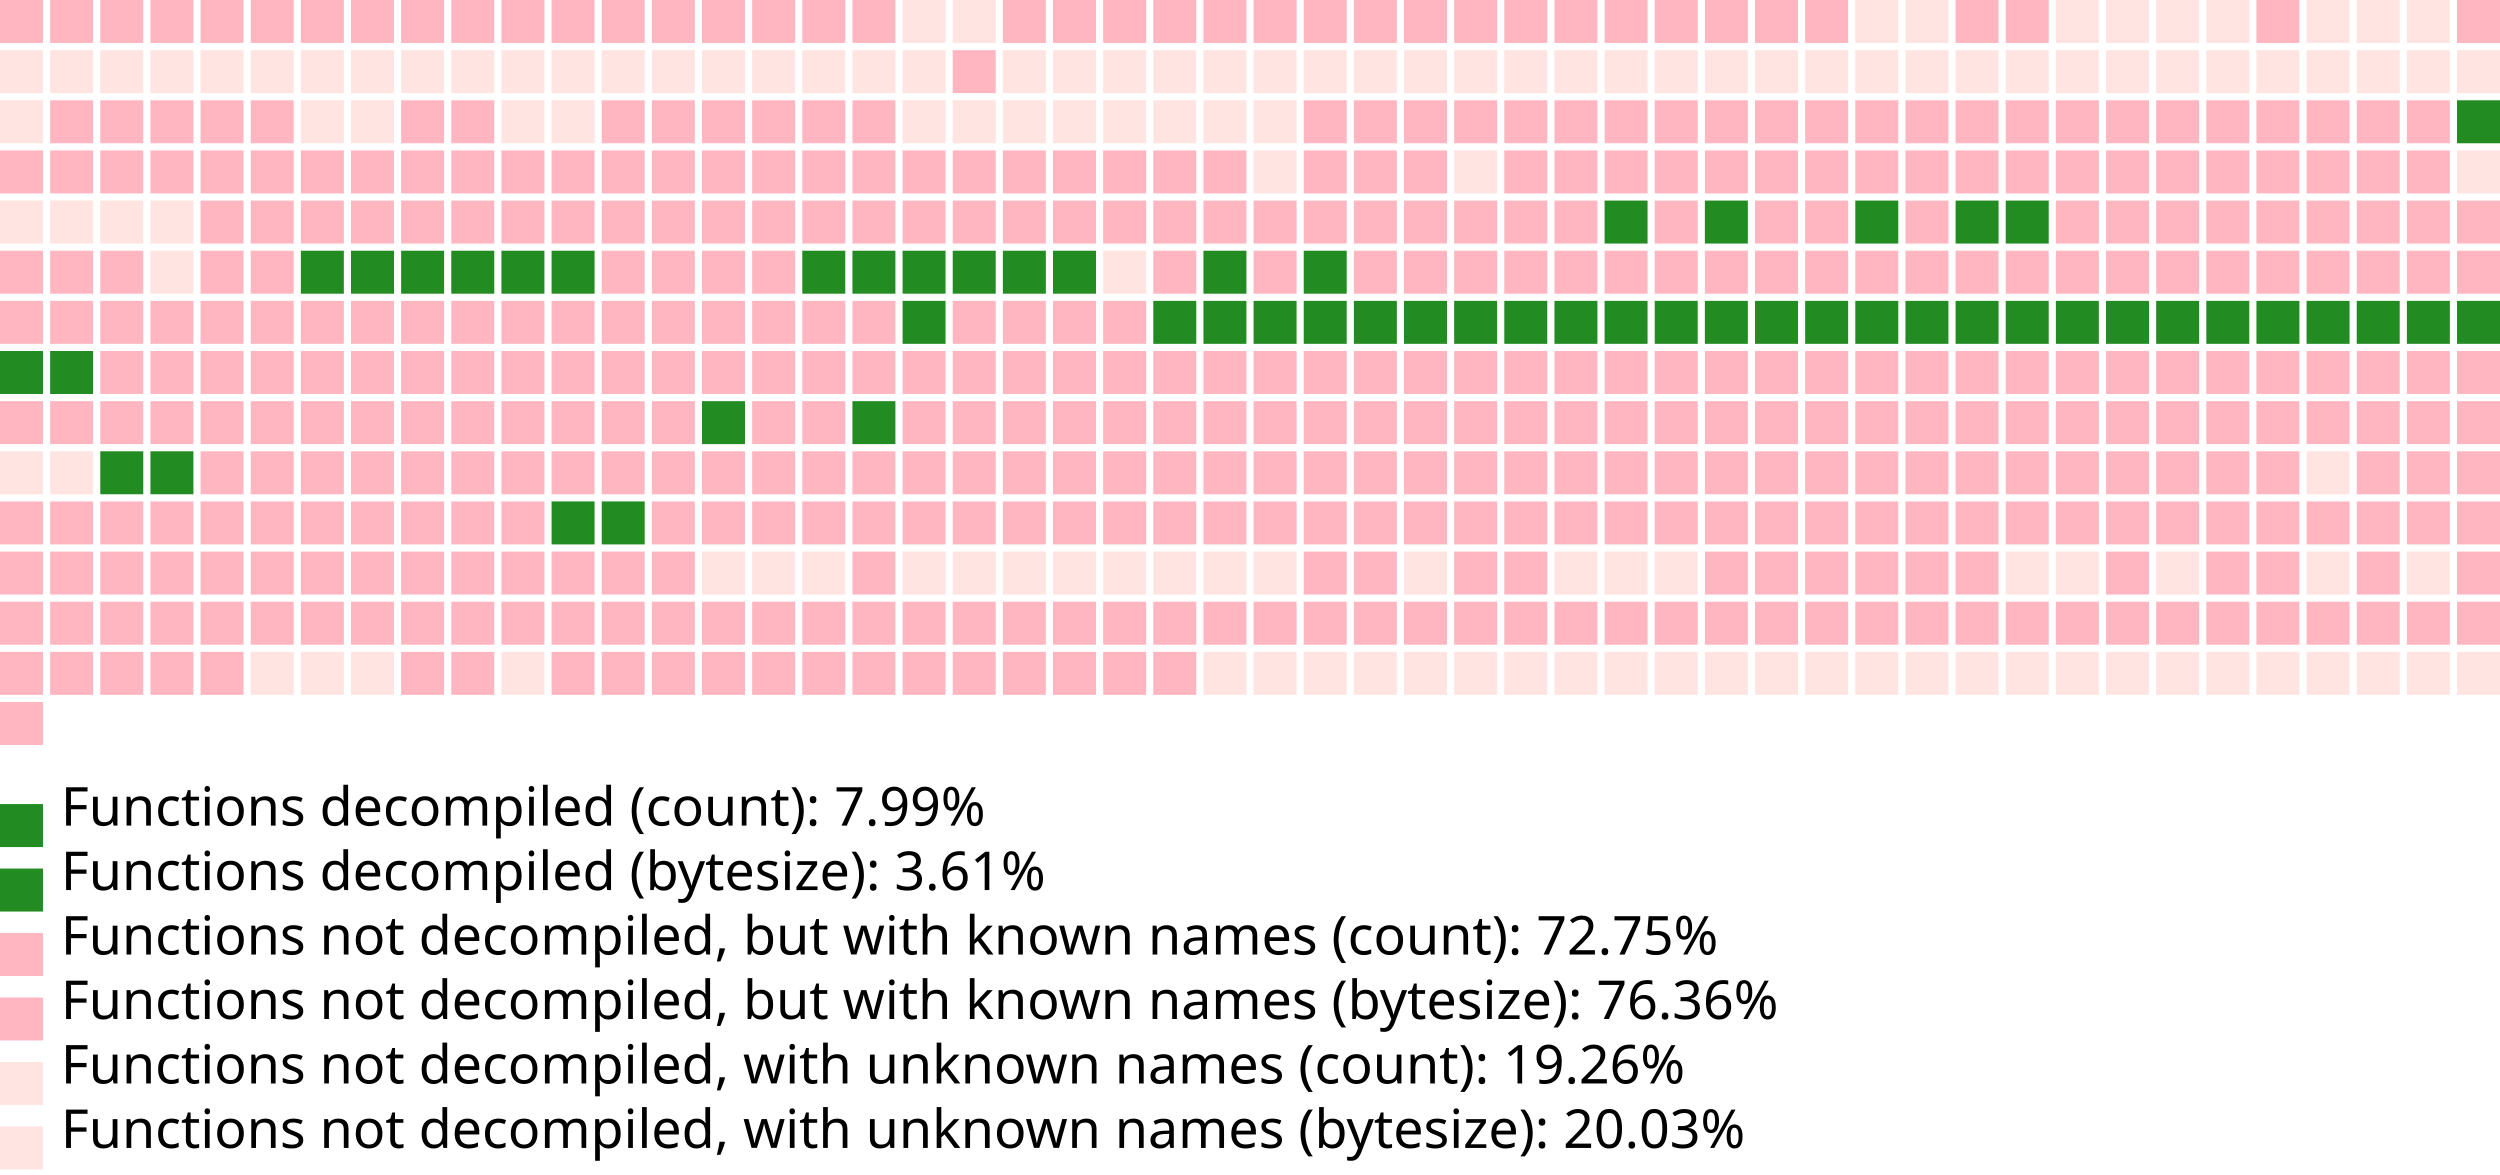
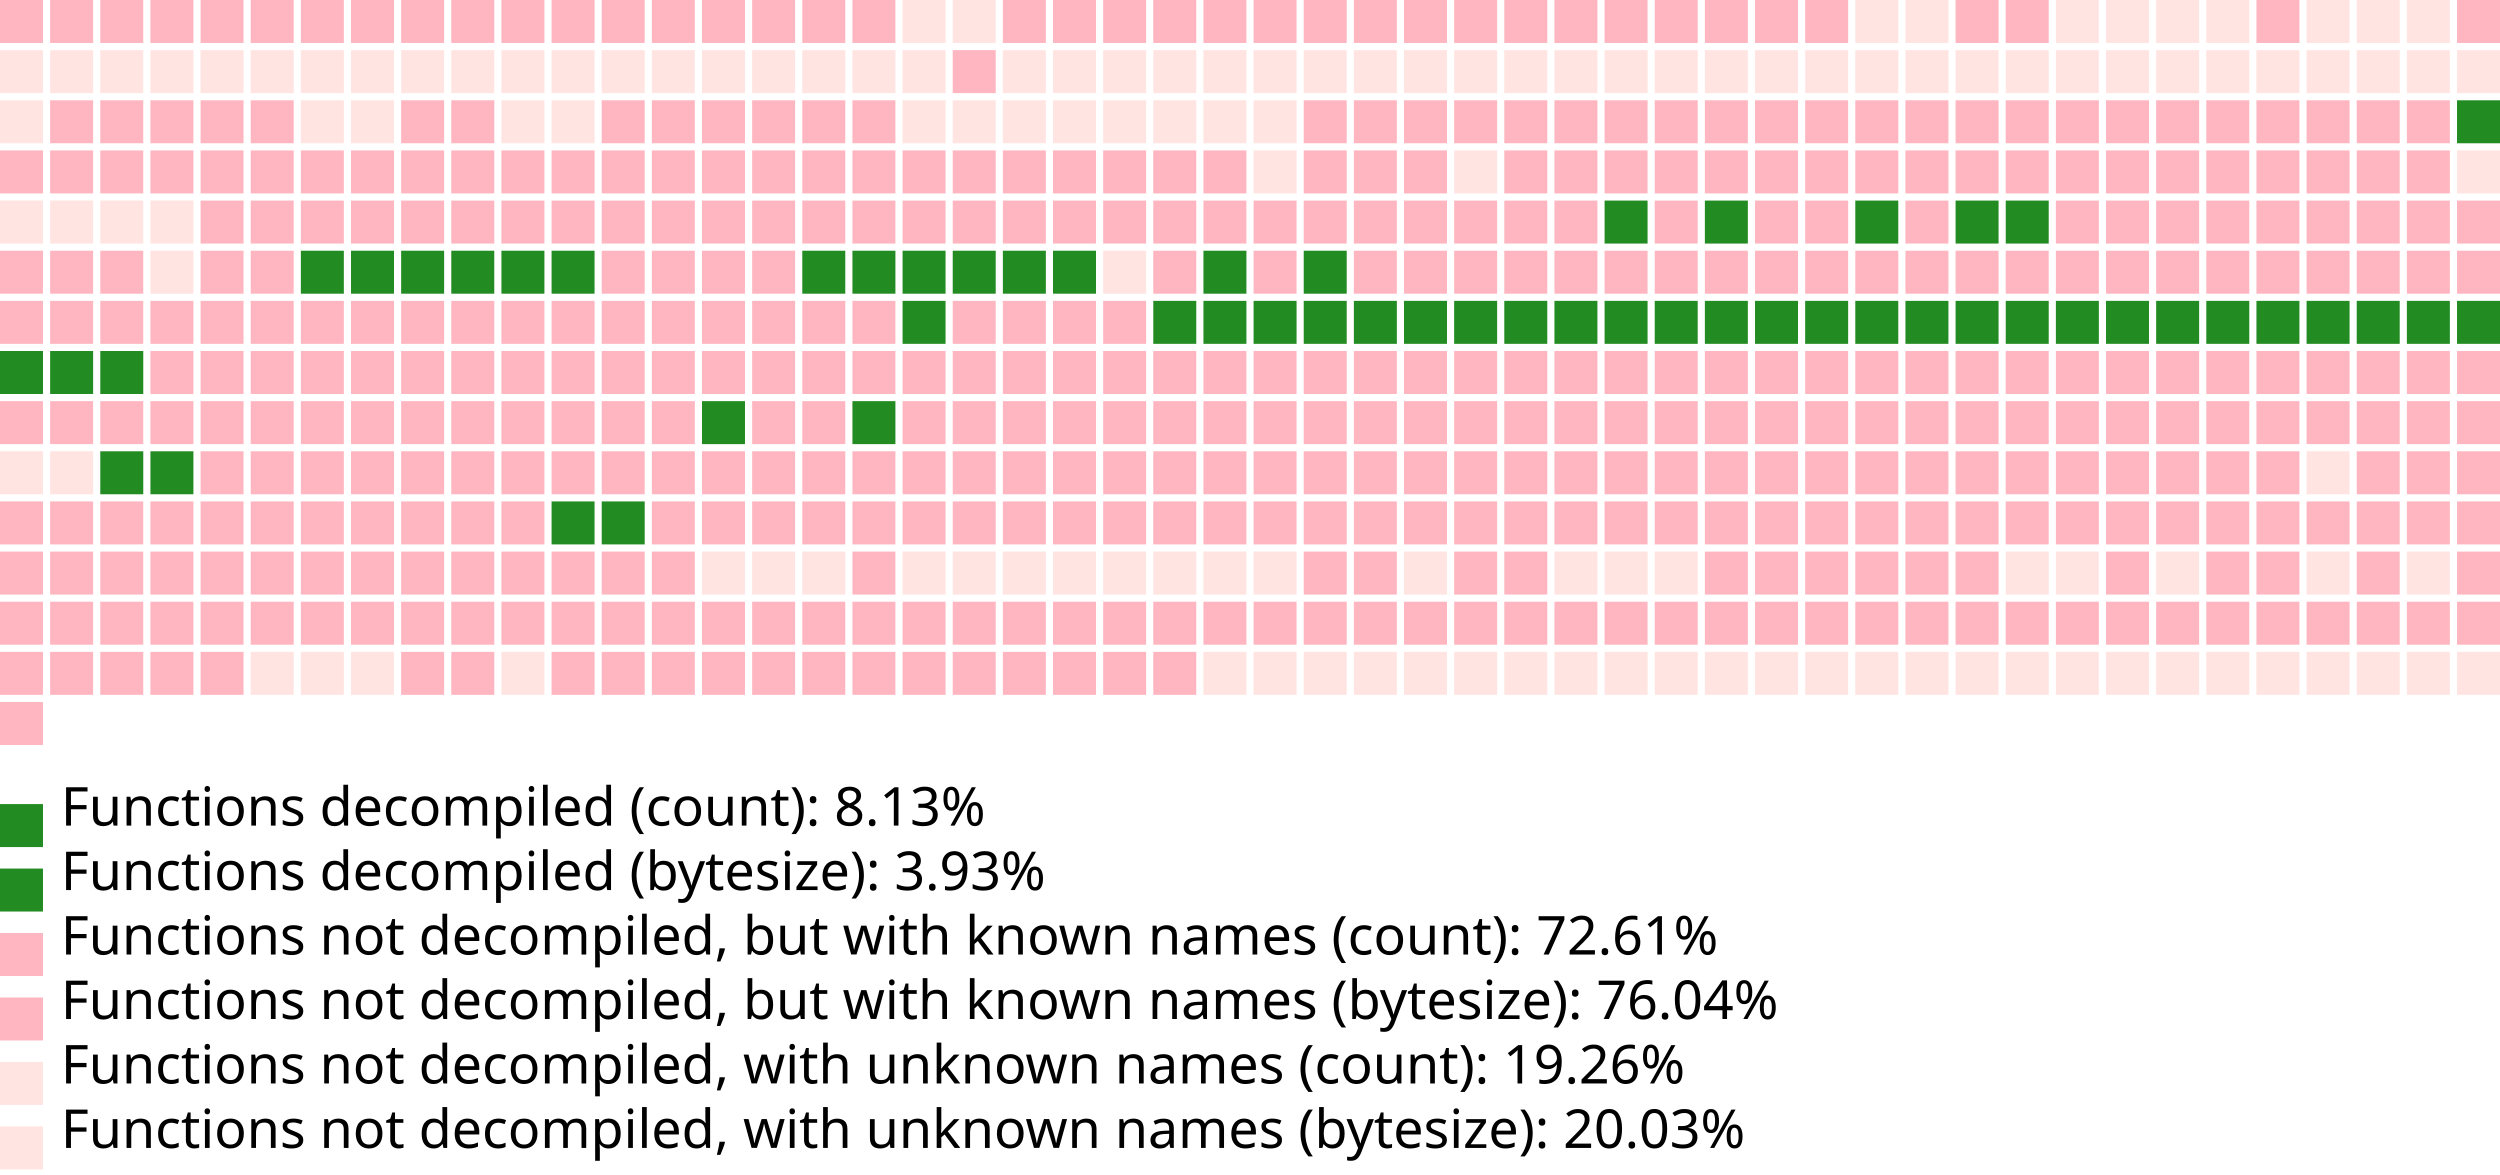
<svg xmlns="http://www.w3.org/2000/svg" version="1.1" width="698" height="328">
  <rect width="12" height="12" x="0" y="0" fill="lightpink" />
  <rect width="12" height="12" x="14" y="0" fill="lightpink" />
  <rect width="12" height="12" x="28" y="0" fill="lightpink" />
  <rect width="12" height="12" x="42" y="0" fill="lightpink" />
  <rect width="12" height="12" x="56" y="0" fill="lightpink" />
  <rect width="12" height="12" x="70" y="0" fill="lightpink" />
  <rect width="12" height="12" x="84" y="0" fill="lightpink" />
  <rect width="12" height="12" x="98" y="0" fill="lightpink" />
  <rect width="12" height="12" x="112" y="0" fill="lightpink" />
  <rect width="12" height="12" x="126" y="0" fill="lightpink" />
  <rect width="12" height="12" x="140" y="0" fill="lightpink" />
  <rect width="12" height="12" x="154" y="0" fill="lightpink" />
  <rect width="12" height="12" x="168" y="0" fill="lightpink" />
  <rect width="12" height="12" x="182" y="0" fill="lightpink" />
  <rect width="12" height="12" x="196" y="0" fill="lightpink" />
  <rect width="12" height="12" x="210" y="0" fill="lightpink" />
  <rect width="12" height="12" x="224" y="0" fill="lightpink" />
  <rect width="12" height="12" x="238" y="0" fill="lightpink" />
  <rect width="12" height="12" x="252" y="0" fill="mistyrose" />
  <rect width="12" height="12" x="266" y="0" fill="mistyrose" />
  <rect width="12" height="12" x="280" y="0" fill="lightpink" />
  <rect width="12" height="12" x="294" y="0" fill="lightpink" />
  <rect width="12" height="12" x="308" y="0" fill="lightpink" />
  <rect width="12" height="12" x="322" y="0" fill="lightpink" />
  <rect width="12" height="12" x="336" y="0" fill="lightpink" />
  <rect width="12" height="12" x="350" y="0" fill="lightpink" />
  <rect width="12" height="12" x="364" y="0" fill="lightpink" />
  <rect width="12" height="12" x="378" y="0" fill="lightpink" />
  <rect width="12" height="12" x="392" y="0" fill="lightpink" />
  <rect width="12" height="12" x="406" y="0" fill="lightpink" />
  <rect width="12" height="12" x="420" y="0" fill="lightpink" />
  <rect width="12" height="12" x="434" y="0" fill="lightpink" />
  <rect width="12" height="12" x="448" y="0" fill="lightpink" />
  <rect width="12" height="12" x="462" y="0" fill="lightpink" />
  <rect width="12" height="12" x="476" y="0" fill="lightpink" />
  <rect width="12" height="12" x="490" y="0" fill="lightpink" />
  <rect width="12" height="12" x="504" y="0" fill="lightpink" />
  <rect width="12" height="12" x="518" y="0" fill="mistyrose" />
  <rect width="12" height="12" x="532" y="0" fill="mistyrose" />
  <rect width="12" height="12" x="546" y="0" fill="lightpink" />
  <rect width="12" height="12" x="560" y="0" fill="lightpink" />
  <rect width="12" height="12" x="574" y="0" fill="mistyrose" />
  <rect width="12" height="12" x="588" y="0" fill="mistyrose" />
  <rect width="12" height="12" x="602" y="0" fill="mistyrose" />
  <rect width="12" height="12" x="616" y="0" fill="mistyrose" />
  <rect width="12" height="12" x="630" y="0" fill="lightpink" />
  <rect width="12" height="12" x="644" y="0" fill="mistyrose" />
  <rect width="12" height="12" x="658" y="0" fill="mistyrose" />
  <rect width="12" height="12" x="672" y="0" fill="mistyrose" />
  <rect width="12" height="12" x="686" y="0" fill="lightpink" />
  <rect width="12" height="12" x="0" y="14" fill="mistyrose" />
  <rect width="12" height="12" x="14" y="14" fill="mistyrose" />
  <rect width="12" height="12" x="28" y="14" fill="mistyrose" />
  <rect width="12" height="12" x="42" y="14" fill="mistyrose" />
  <rect width="12" height="12" x="56" y="14" fill="mistyrose" />
  <rect width="12" height="12" x="70" y="14" fill="mistyrose" />
  <rect width="12" height="12" x="84" y="14" fill="mistyrose" />
  <rect width="12" height="12" x="98" y="14" fill="mistyrose" />
  <rect width="12" height="12" x="112" y="14" fill="mistyrose" />
  <rect width="12" height="12" x="126" y="14" fill="mistyrose" />
  <rect width="12" height="12" x="140" y="14" fill="mistyrose" />
  <rect width="12" height="12" x="154" y="14" fill="mistyrose" />
  <rect width="12" height="12" x="168" y="14" fill="mistyrose" />
  <rect width="12" height="12" x="182" y="14" fill="mistyrose" />
  <rect width="12" height="12" x="196" y="14" fill="mistyrose" />
  <rect width="12" height="12" x="210" y="14" fill="mistyrose" />
  <rect width="12" height="12" x="224" y="14" fill="mistyrose" />
  <rect width="12" height="12" x="238" y="14" fill="mistyrose" />
  <rect width="12" height="12" x="252" y="14" fill="mistyrose" />
  <rect width="12" height="12" x="266" y="14" fill="lightpink" />
  <rect width="12" height="12" x="280" y="14" fill="mistyrose" />
  <rect width="12" height="12" x="294" y="14" fill="mistyrose" />
  <rect width="12" height="12" x="308" y="14" fill="mistyrose" />
  <rect width="12" height="12" x="322" y="14" fill="mistyrose" />
  <rect width="12" height="12" x="336" y="14" fill="mistyrose" />
  <rect width="12" height="12" x="350" y="14" fill="mistyrose" />
  <rect width="12" height="12" x="364" y="14" fill="mistyrose" />
  <rect width="12" height="12" x="378" y="14" fill="mistyrose" />
  <rect width="12" height="12" x="392" y="14" fill="mistyrose" />
  <rect width="12" height="12" x="406" y="14" fill="mistyrose" />
  <rect width="12" height="12" x="420" y="14" fill="mistyrose" />
  <rect width="12" height="12" x="434" y="14" fill="mistyrose" />
  <rect width="12" height="12" x="448" y="14" fill="mistyrose" />
  <rect width="12" height="12" x="462" y="14" fill="mistyrose" />
  <rect width="12" height="12" x="476" y="14" fill="mistyrose" />
  <rect width="12" height="12" x="490" y="14" fill="mistyrose" />
  <rect width="12" height="12" x="504" y="14" fill="mistyrose" />
  <rect width="12" height="12" x="518" y="14" fill="mistyrose" />
  <rect width="12" height="12" x="532" y="14" fill="mistyrose" />
  <rect width="12" height="12" x="546" y="14" fill="mistyrose" />
  <rect width="12" height="12" x="560" y="14" fill="mistyrose" />
  <rect width="12" height="12" x="574" y="14" fill="mistyrose" />
  <rect width="12" height="12" x="588" y="14" fill="mistyrose" />
  <rect width="12" height="12" x="602" y="14" fill="mistyrose" />
  <rect width="12" height="12" x="616" y="14" fill="mistyrose" />
  <rect width="12" height="12" x="630" y="14" fill="mistyrose" />
  <rect width="12" height="12" x="644" y="14" fill="mistyrose" />
  <rect width="12" height="12" x="658" y="14" fill="mistyrose" />
  <rect width="12" height="12" x="672" y="14" fill="mistyrose" />
  <rect width="12" height="12" x="686" y="14" fill="mistyrose" />
  <rect width="12" height="12" x="0" y="28" fill="mistyrose" />
  <rect width="12" height="12" x="14" y="28" fill="lightpink" />
  <rect width="12" height="12" x="28" y="28" fill="lightpink" />
  <rect width="12" height="12" x="42" y="28" fill="lightpink" />
  <rect width="12" height="12" x="56" y="28" fill="lightpink" />
  <rect width="12" height="12" x="70" y="28" fill="lightpink" />
  <rect width="12" height="12" x="84" y="28" fill="mistyrose" />
  <rect width="12" height="12" x="98" y="28" fill="mistyrose" />
  <rect width="12" height="12" x="112" y="28" fill="lightpink" />
  <rect width="12" height="12" x="126" y="28" fill="lightpink" />
  <rect width="12" height="12" x="140" y="28" fill="mistyrose" />
  <rect width="12" height="12" x="154" y="28" fill="mistyrose" />
  <rect width="12" height="12" x="168" y="28" fill="lightpink" />
  <rect width="12" height="12" x="182" y="28" fill="lightpink" />
  <rect width="12" height="12" x="196" y="28" fill="lightpink" />
  <rect width="12" height="12" x="210" y="28" fill="lightpink" />
  <rect width="12" height="12" x="224" y="28" fill="lightpink" />
  <rect width="12" height="12" x="238" y="28" fill="lightpink" />
  <rect width="12" height="12" x="252" y="28" fill="mistyrose" />
  <rect width="12" height="12" x="266" y="28" fill="mistyrose" />
  <rect width="12" height="12" x="280" y="28" fill="mistyrose" />
  <rect width="12" height="12" x="294" y="28" fill="mistyrose" />
  <rect width="12" height="12" x="308" y="28" fill="mistyrose" />
  <rect width="12" height="12" x="322" y="28" fill="mistyrose" />
  <rect width="12" height="12" x="336" y="28" fill="mistyrose" />
  <rect width="12" height="12" x="350" y="28" fill="mistyrose" />
  <rect width="12" height="12" x="364" y="28" fill="lightpink" />
  <rect width="12" height="12" x="378" y="28" fill="lightpink" />
  <rect width="12" height="12" x="392" y="28" fill="lightpink" />
  <rect width="12" height="12" x="406" y="28" fill="lightpink" />
  <rect width="12" height="12" x="420" y="28" fill="lightpink" />
  <rect width="12" height="12" x="434" y="28" fill="lightpink" />
  <rect width="12" height="12" x="448" y="28" fill="lightpink" />
  <rect width="12" height="12" x="462" y="28" fill="lightpink" />
  <rect width="12" height="12" x="476" y="28" fill="lightpink" />
  <rect width="12" height="12" x="490" y="28" fill="lightpink" />
  <rect width="12" height="12" x="504" y="28" fill="lightpink" />
  <rect width="12" height="12" x="518" y="28" fill="lightpink" />
  <rect width="12" height="12" x="532" y="28" fill="lightpink" />
  <rect width="12" height="12" x="546" y="28" fill="lightpink" />
  <rect width="12" height="12" x="560" y="28" fill="lightpink" />
  <rect width="12" height="12" x="574" y="28" fill="lightpink" />
  <rect width="12" height="12" x="588" y="28" fill="lightpink" />
  <rect width="12" height="12" x="602" y="28" fill="lightpink" />
  <rect width="12" height="12" x="616" y="28" fill="lightpink" />
  <rect width="12" height="12" x="630" y="28" fill="lightpink" />
  <rect width="12" height="12" x="644" y="28" fill="lightpink" />
  <rect width="12" height="12" x="658" y="28" fill="lightpink" />
  <rect width="12" height="12" x="672" y="28" fill="lightpink" />
  <rect width="12" height="12" x="686" y="28" fill="forestgreen" />
  <rect width="12" height="12" x="0" y="42" fill="lightpink" />
  <rect width="12" height="12" x="14" y="42" fill="lightpink" />
  <rect width="12" height="12" x="28" y="42" fill="lightpink" />
  <rect width="12" height="12" x="42" y="42" fill="lightpink" />
  <rect width="12" height="12" x="56" y="42" fill="lightpink" />
  <rect width="12" height="12" x="70" y="42" fill="lightpink" />
  <rect width="12" height="12" x="84" y="42" fill="lightpink" />
  <rect width="12" height="12" x="98" y="42" fill="lightpink" />
  <rect width="12" height="12" x="112" y="42" fill="lightpink" />
  <rect width="12" height="12" x="126" y="42" fill="lightpink" />
  <rect width="12" height="12" x="140" y="42" fill="lightpink" />
  <rect width="12" height="12" x="154" y="42" fill="lightpink" />
  <rect width="12" height="12" x="168" y="42" fill="lightpink" />
  <rect width="12" height="12" x="182" y="42" fill="lightpink" />
  <rect width="12" height="12" x="196" y="42" fill="lightpink" />
  <rect width="12" height="12" x="210" y="42" fill="lightpink" />
  <rect width="12" height="12" x="224" y="42" fill="lightpink" />
  <rect width="12" height="12" x="238" y="42" fill="lightpink" />
  <rect width="12" height="12" x="252" y="42" fill="lightpink" />
  <rect width="12" height="12" x="266" y="42" fill="lightpink" />
  <rect width="12" height="12" x="280" y="42" fill="lightpink" />
  <rect width="12" height="12" x="294" y="42" fill="lightpink" />
  <rect width="12" height="12" x="308" y="42" fill="lightpink" />
  <rect width="12" height="12" x="322" y="42" fill="lightpink" />
  <rect width="12" height="12" x="336" y="42" fill="lightpink" />
  <rect width="12" height="12" x="350" y="42" fill="mistyrose" />
  <rect width="12" height="12" x="364" y="42" fill="lightpink" />
  <rect width="12" height="12" x="378" y="42" fill="lightpink" />
  <rect width="12" height="12" x="392" y="42" fill="lightpink" />
  <rect width="12" height="12" x="406" y="42" fill="mistyrose" />
  <rect width="12" height="12" x="420" y="42" fill="lightpink" />
  <rect width="12" height="12" x="434" y="42" fill="lightpink" />
  <rect width="12" height="12" x="448" y="42" fill="lightpink" />
  <rect width="12" height="12" x="462" y="42" fill="lightpink" />
  <rect width="12" height="12" x="476" y="42" fill="lightpink" />
  <rect width="12" height="12" x="490" y="42" fill="lightpink" />
  <rect width="12" height="12" x="504" y="42" fill="lightpink" />
  <rect width="12" height="12" x="518" y="42" fill="lightpink" />
  <rect width="12" height="12" x="532" y="42" fill="lightpink" />
  <rect width="12" height="12" x="546" y="42" fill="lightpink" />
  <rect width="12" height="12" x="560" y="42" fill="lightpink" />
  <rect width="12" height="12" x="574" y="42" fill="lightpink" />
  <rect width="12" height="12" x="588" y="42" fill="lightpink" />
  <rect width="12" height="12" x="602" y="42" fill="lightpink" />
  <rect width="12" height="12" x="616" y="42" fill="lightpink" />
  <rect width="12" height="12" x="630" y="42" fill="lightpink" />
  <rect width="12" height="12" x="644" y="42" fill="lightpink" />
  <rect width="12" height="12" x="658" y="42" fill="lightpink" />
  <rect width="12" height="12" x="672" y="42" fill="lightpink" />
  <rect width="12" height="12" x="686" y="42" fill="mistyrose" />
  <rect width="12" height="12" x="0" y="56" fill="mistyrose" />
  <rect width="12" height="12" x="14" y="56" fill="mistyrose" />
  <rect width="12" height="12" x="28" y="56" fill="mistyrose" />
  <rect width="12" height="12" x="42" y="56" fill="mistyrose" />
  <rect width="12" height="12" x="56" y="56" fill="lightpink" />
  <rect width="12" height="12" x="70" y="56" fill="lightpink" />
  <rect width="12" height="12" x="84" y="56" fill="lightpink" />
  <rect width="12" height="12" x="98" y="56" fill="lightpink" />
  <rect width="12" height="12" x="112" y="56" fill="lightpink" />
  <rect width="12" height="12" x="126" y="56" fill="lightpink" />
  <rect width="12" height="12" x="140" y="56" fill="lightpink" />
  <rect width="12" height="12" x="154" y="56" fill="lightpink" />
  <rect width="12" height="12" x="168" y="56" fill="lightpink" />
  <rect width="12" height="12" x="182" y="56" fill="lightpink" />
  <rect width="12" height="12" x="196" y="56" fill="lightpink" />
  <rect width="12" height="12" x="210" y="56" fill="lightpink" />
  <rect width="12" height="12" x="224" y="56" fill="lightpink" />
  <rect width="12" height="12" x="238" y="56" fill="lightpink" />
  <rect width="12" height="12" x="252" y="56" fill="lightpink" />
  <rect width="12" height="12" x="266" y="56" fill="lightpink" />
  <rect width="12" height="12" x="280" y="56" fill="lightpink" />
  <rect width="12" height="12" x="294" y="56" fill="lightpink" />
  <rect width="12" height="12" x="308" y="56" fill="lightpink" />
  <rect width="12" height="12" x="322" y="56" fill="lightpink" />
  <rect width="12" height="12" x="336" y="56" fill="lightpink" />
  <rect width="12" height="12" x="350" y="56" fill="lightpink" />
  <rect width="12" height="12" x="364" y="56" fill="lightpink" />
  <rect width="12" height="12" x="378" y="56" fill="lightpink" />
  <rect width="12" height="12" x="392" y="56" fill="lightpink" />
  <rect width="12" height="12" x="406" y="56" fill="lightpink" />
  <rect width="12" height="12" x="420" y="56" fill="lightpink" />
  <rect width="12" height="12" x="434" y="56" fill="lightpink" />
  <rect width="12" height="12" x="448" y="56" fill="forestgreen" />
  <rect width="12" height="12" x="462" y="56" fill="lightpink" />
  <rect width="12" height="12" x="476" y="56" fill="forestgreen" />
  <rect width="12" height="12" x="490" y="56" fill="lightpink" />
  <rect width="12" height="12" x="504" y="56" fill="lightpink" />
  <rect width="12" height="12" x="518" y="56" fill="forestgreen" />
  <rect width="12" height="12" x="532" y="56" fill="lightpink" />
  <rect width="12" height="12" x="546" y="56" fill="forestgreen" />
  <rect width="12" height="12" x="560" y="56" fill="forestgreen" />
  <rect width="12" height="12" x="574" y="56" fill="lightpink" />
  <rect width="12" height="12" x="588" y="56" fill="lightpink" />
  <rect width="12" height="12" x="602" y="56" fill="lightpink" />
  <rect width="12" height="12" x="616" y="56" fill="lightpink" />
  <rect width="12" height="12" x="630" y="56" fill="lightpink" />
  <rect width="12" height="12" x="644" y="56" fill="lightpink" />
  <rect width="12" height="12" x="658" y="56" fill="lightpink" />
  <rect width="12" height="12" x="672" y="56" fill="lightpink" />
  <rect width="12" height="12" x="686" y="56" fill="lightpink" />
  <rect width="12" height="12" x="0" y="70" fill="lightpink" />
  <rect width="12" height="12" x="14" y="70" fill="lightpink" />
  <rect width="12" height="12" x="28" y="70" fill="lightpink" />
  <rect width="12" height="12" x="42" y="70" fill="mistyrose" />
  <rect width="12" height="12" x="56" y="70" fill="lightpink" />
  <rect width="12" height="12" x="70" y="70" fill="lightpink" />
  <rect width="12" height="12" x="84" y="70" fill="forestgreen" />
  <rect width="12" height="12" x="98" y="70" fill="forestgreen" />
  <rect width="12" height="12" x="112" y="70" fill="forestgreen" />
  <rect width="12" height="12" x="126" y="70" fill="forestgreen" />
  <rect width="12" height="12" x="140" y="70" fill="forestgreen" />
  <rect width="12" height="12" x="154" y="70" fill="forestgreen" />
  <rect width="12" height="12" x="168" y="70" fill="lightpink" />
  <rect width="12" height="12" x="182" y="70" fill="lightpink" />
  <rect width="12" height="12" x="196" y="70" fill="lightpink" />
  <rect width="12" height="12" x="210" y="70" fill="lightpink" />
  <rect width="12" height="12" x="224" y="70" fill="forestgreen" />
  <rect width="12" height="12" x="238" y="70" fill="forestgreen" />
  <rect width="12" height="12" x="252" y="70" fill="forestgreen" />
  <rect width="12" height="12" x="266" y="70" fill="forestgreen" />
  <rect width="12" height="12" x="280" y="70" fill="forestgreen" />
  <rect width="12" height="12" x="294" y="70" fill="forestgreen" />
  <rect width="12" height="12" x="308" y="70" fill="mistyrose" />
  <rect width="12" height="12" x="322" y="70" fill="lightpink" />
  <rect width="12" height="12" x="336" y="70" fill="forestgreen" />
  <rect width="12" height="12" x="350" y="70" fill="lightpink" />
  <rect width="12" height="12" x="364" y="70" fill="forestgreen" />
  <rect width="12" height="12" x="378" y="70" fill="lightpink" />
  <rect width="12" height="12" x="392" y="70" fill="lightpink" />
  <rect width="12" height="12" x="406" y="70" fill="lightpink" />
  <rect width="12" height="12" x="420" y="70" fill="lightpink" />
  <rect width="12" height="12" x="434" y="70" fill="lightpink" />
  <rect width="12" height="12" x="448" y="70" fill="lightpink" />
  <rect width="12" height="12" x="462" y="70" fill="lightpink" />
  <rect width="12" height="12" x="476" y="70" fill="lightpink" />
  <rect width="12" height="12" x="490" y="70" fill="lightpink" />
  <rect width="12" height="12" x="504" y="70" fill="lightpink" />
  <rect width="12" height="12" x="518" y="70" fill="lightpink" />
  <rect width="12" height="12" x="532" y="70" fill="lightpink" />
  <rect width="12" height="12" x="546" y="70" fill="lightpink" />
  <rect width="12" height="12" x="560" y="70" fill="lightpink" />
  <rect width="12" height="12" x="574" y="70" fill="lightpink" />
  <rect width="12" height="12" x="588" y="70" fill="lightpink" />
  <rect width="12" height="12" x="602" y="70" fill="lightpink" />
  <rect width="12" height="12" x="616" y="70" fill="lightpink" />
  <rect width="12" height="12" x="630" y="70" fill="lightpink" />
  <rect width="12" height="12" x="644" y="70" fill="lightpink" />
  <rect width="12" height="12" x="658" y="70" fill="lightpink" />
  <rect width="12" height="12" x="672" y="70" fill="lightpink" />
  <rect width="12" height="12" x="686" y="70" fill="lightpink" />
  <rect width="12" height="12" x="0" y="84" fill="lightpink" />
  <rect width="12" height="12" x="14" y="84" fill="lightpink" />
  <rect width="12" height="12" x="28" y="84" fill="lightpink" />
  <rect width="12" height="12" x="42" y="84" fill="lightpink" />
  <rect width="12" height="12" x="56" y="84" fill="lightpink" />
  <rect width="12" height="12" x="70" y="84" fill="lightpink" />
  <rect width="12" height="12" x="84" y="84" fill="lightpink" />
  <rect width="12" height="12" x="98" y="84" fill="lightpink" />
  <rect width="12" height="12" x="112" y="84" fill="lightpink" />
  <rect width="12" height="12" x="126" y="84" fill="lightpink" />
  <rect width="12" height="12" x="140" y="84" fill="lightpink" />
  <rect width="12" height="12" x="154" y="84" fill="lightpink" />
  <rect width="12" height="12" x="168" y="84" fill="lightpink" />
  <rect width="12" height="12" x="182" y="84" fill="lightpink" />
  <rect width="12" height="12" x="196" y="84" fill="lightpink" />
  <rect width="12" height="12" x="210" y="84" fill="lightpink" />
  <rect width="12" height="12" x="224" y="84" fill="lightpink" />
  <rect width="12" height="12" x="238" y="84" fill="lightpink" />
  <rect width="12" height="12" x="252" y="84" fill="forestgreen" />
  <rect width="12" height="12" x="266" y="84" fill="lightpink" />
  <rect width="12" height="12" x="280" y="84" fill="lightpink" />
  <rect width="12" height="12" x="294" y="84" fill="lightpink" />
  <rect width="12" height="12" x="308" y="84" fill="lightpink" />
  <rect width="12" height="12" x="322" y="84" fill="forestgreen" />
  <rect width="12" height="12" x="336" y="84" fill="forestgreen" />
  <rect width="12" height="12" x="350" y="84" fill="forestgreen" />
  <rect width="12" height="12" x="364" y="84" fill="forestgreen" />
  <rect width="12" height="12" x="378" y="84" fill="forestgreen" />
  <rect width="12" height="12" x="392" y="84" fill="forestgreen" />
  <rect width="12" height="12" x="406" y="84" fill="forestgreen" />
  <rect width="12" height="12" x="420" y="84" fill="forestgreen" />
  <rect width="12" height="12" x="434" y="84" fill="forestgreen" />
  <rect width="12" height="12" x="448" y="84" fill="forestgreen" />
  <rect width="12" height="12" x="462" y="84" fill="forestgreen" />
  <rect width="12" height="12" x="476" y="84" fill="forestgreen" />
  <rect width="12" height="12" x="490" y="84" fill="forestgreen" />
  <rect width="12" height="12" x="504" y="84" fill="forestgreen" />
  <rect width="12" height="12" x="518" y="84" fill="forestgreen" />
  <rect width="12" height="12" x="532" y="84" fill="forestgreen" />
  <rect width="12" height="12" x="546" y="84" fill="forestgreen" />
  <rect width="12" height="12" x="560" y="84" fill="forestgreen" />
  <rect width="12" height="12" x="574" y="84" fill="forestgreen" />
  <rect width="12" height="12" x="588" y="84" fill="forestgreen" />
  <rect width="12" height="12" x="602" y="84" fill="forestgreen" />
  <rect width="12" height="12" x="616" y="84" fill="forestgreen" />
  <rect width="12" height="12" x="630" y="84" fill="forestgreen" />
  <rect width="12" height="12" x="644" y="84" fill="forestgreen" />
  <rect width="12" height="12" x="658" y="84" fill="forestgreen" />
  <rect width="12" height="12" x="672" y="84" fill="forestgreen" />
  <rect width="12" height="12" x="686" y="84" fill="forestgreen" />
  <rect width="12" height="12" x="0" y="98" fill="forestgreen" />
  <rect width="12" height="12" x="14" y="98" fill="forestgreen" />
-   <rect width="12" height="12" x="28" y="98" fill="lightpink" />
+   <rect width="12" height="12" x="28" y="98" fill="forestgreen" />
  <rect width="12" height="12" x="42" y="98" fill="lightpink" />
  <rect width="12" height="12" x="56" y="98" fill="lightpink" />
  <rect width="12" height="12" x="70" y="98" fill="lightpink" />
  <rect width="12" height="12" x="84" y="98" fill="lightpink" />
  <rect width="12" height="12" x="98" y="98" fill="lightpink" />
  <rect width="12" height="12" x="112" y="98" fill="lightpink" />
  <rect width="12" height="12" x="126" y="98" fill="lightpink" />
  <rect width="12" height="12" x="140" y="98" fill="lightpink" />
  <rect width="12" height="12" x="154" y="98" fill="lightpink" />
  <rect width="12" height="12" x="168" y="98" fill="lightpink" />
  <rect width="12" height="12" x="182" y="98" fill="lightpink" />
  <rect width="12" height="12" x="196" y="98" fill="lightpink" />
  <rect width="12" height="12" x="210" y="98" fill="lightpink" />
  <rect width="12" height="12" x="224" y="98" fill="lightpink" />
  <rect width="12" height="12" x="238" y="98" fill="lightpink" />
  <rect width="12" height="12" x="252" y="98" fill="lightpink" />
  <rect width="12" height="12" x="266" y="98" fill="lightpink" />
  <rect width="12" height="12" x="280" y="98" fill="lightpink" />
  <rect width="12" height="12" x="294" y="98" fill="lightpink" />
  <rect width="12" height="12" x="308" y="98" fill="lightpink" />
  <rect width="12" height="12" x="322" y="98" fill="lightpink" />
  <rect width="12" height="12" x="336" y="98" fill="lightpink" />
  <rect width="12" height="12" x="350" y="98" fill="lightpink" />
  <rect width="12" height="12" x="364" y="98" fill="lightpink" />
  <rect width="12" height="12" x="378" y="98" fill="lightpink" />
  <rect width="12" height="12" x="392" y="98" fill="lightpink" />
  <rect width="12" height="12" x="406" y="98" fill="lightpink" />
  <rect width="12" height="12" x="420" y="98" fill="lightpink" />
  <rect width="12" height="12" x="434" y="98" fill="lightpink" />
  <rect width="12" height="12" x="448" y="98" fill="lightpink" />
  <rect width="12" height="12" x="462" y="98" fill="lightpink" />
  <rect width="12" height="12" x="476" y="98" fill="lightpink" />
  <rect width="12" height="12" x="490" y="98" fill="lightpink" />
  <rect width="12" height="12" x="504" y="98" fill="lightpink" />
  <rect width="12" height="12" x="518" y="98" fill="lightpink" />
  <rect width="12" height="12" x="532" y="98" fill="lightpink" />
  <rect width="12" height="12" x="546" y="98" fill="lightpink" />
  <rect width="12" height="12" x="560" y="98" fill="lightpink" />
  <rect width="12" height="12" x="574" y="98" fill="lightpink" />
  <rect width="12" height="12" x="588" y="98" fill="lightpink" />
  <rect width="12" height="12" x="602" y="98" fill="lightpink" />
  <rect width="12" height="12" x="616" y="98" fill="lightpink" />
  <rect width="12" height="12" x="630" y="98" fill="lightpink" />
  <rect width="12" height="12" x="644" y="98" fill="lightpink" />
  <rect width="12" height="12" x="658" y="98" fill="lightpink" />
  <rect width="12" height="12" x="672" y="98" fill="lightpink" />
  <rect width="12" height="12" x="686" y="98" fill="lightpink" />
  <rect width="12" height="12" x="0" y="112" fill="lightpink" />
  <rect width="12" height="12" x="14" y="112" fill="lightpink" />
  <rect width="12" height="12" x="28" y="112" fill="lightpink" />
  <rect width="12" height="12" x="42" y="112" fill="lightpink" />
  <rect width="12" height="12" x="56" y="112" fill="lightpink" />
  <rect width="12" height="12" x="70" y="112" fill="lightpink" />
  <rect width="12" height="12" x="84" y="112" fill="lightpink" />
  <rect width="12" height="12" x="98" y="112" fill="lightpink" />
  <rect width="12" height="12" x="112" y="112" fill="lightpink" />
  <rect width="12" height="12" x="126" y="112" fill="lightpink" />
  <rect width="12" height="12" x="140" y="112" fill="lightpink" />
  <rect width="12" height="12" x="154" y="112" fill="lightpink" />
  <rect width="12" height="12" x="168" y="112" fill="lightpink" />
  <rect width="12" height="12" x="182" y="112" fill="lightpink" />
  <rect width="12" height="12" x="196" y="112" fill="forestgreen" />
  <rect width="12" height="12" x="210" y="112" fill="lightpink" />
  <rect width="12" height="12" x="224" y="112" fill="lightpink" />
  <rect width="12" height="12" x="238" y="112" fill="forestgreen" />
  <rect width="12" height="12" x="252" y="112" fill="lightpink" />
  <rect width="12" height="12" x="266" y="112" fill="lightpink" />
  <rect width="12" height="12" x="280" y="112" fill="lightpink" />
  <rect width="12" height="12" x="294" y="112" fill="lightpink" />
  <rect width="12" height="12" x="308" y="112" fill="lightpink" />
  <rect width="12" height="12" x="322" y="112" fill="lightpink" />
  <rect width="12" height="12" x="336" y="112" fill="lightpink" />
  <rect width="12" height="12" x="350" y="112" fill="lightpink" />
  <rect width="12" height="12" x="364" y="112" fill="lightpink" />
  <rect width="12" height="12" x="378" y="112" fill="lightpink" />
  <rect width="12" height="12" x="392" y="112" fill="lightpink" />
  <rect width="12" height="12" x="406" y="112" fill="lightpink" />
  <rect width="12" height="12" x="420" y="112" fill="lightpink" />
  <rect width="12" height="12" x="434" y="112" fill="lightpink" />
  <rect width="12" height="12" x="448" y="112" fill="lightpink" />
  <rect width="12" height="12" x="462" y="112" fill="lightpink" />
  <rect width="12" height="12" x="476" y="112" fill="lightpink" />
  <rect width="12" height="12" x="490" y="112" fill="lightpink" />
  <rect width="12" height="12" x="504" y="112" fill="lightpink" />
  <rect width="12" height="12" x="518" y="112" fill="lightpink" />
  <rect width="12" height="12" x="532" y="112" fill="lightpink" />
  <rect width="12" height="12" x="546" y="112" fill="lightpink" />
  <rect width="12" height="12" x="560" y="112" fill="lightpink" />
  <rect width="12" height="12" x="574" y="112" fill="lightpink" />
  <rect width="12" height="12" x="588" y="112" fill="lightpink" />
  <rect width="12" height="12" x="602" y="112" fill="lightpink" />
  <rect width="12" height="12" x="616" y="112" fill="lightpink" />
  <rect width="12" height="12" x="630" y="112" fill="lightpink" />
  <rect width="12" height="12" x="644" y="112" fill="lightpink" />
  <rect width="12" height="12" x="658" y="112" fill="lightpink" />
  <rect width="12" height="12" x="672" y="112" fill="lightpink" />
  <rect width="12" height="12" x="686" y="112" fill="lightpink" />
  <rect width="12" height="12" x="0" y="126" fill="mistyrose" />
  <rect width="12" height="12" x="14" y="126" fill="mistyrose" />
  <rect width="12" height="12" x="28" y="126" fill="forestgreen" />
  <rect width="12" height="12" x="42" y="126" fill="forestgreen" />
  <rect width="12" height="12" x="56" y="126" fill="lightpink" />
  <rect width="12" height="12" x="70" y="126" fill="lightpink" />
  <rect width="12" height="12" x="84" y="126" fill="lightpink" />
  <rect width="12" height="12" x="98" y="126" fill="lightpink" />
  <rect width="12" height="12" x="112" y="126" fill="lightpink" />
  <rect width="12" height="12" x="126" y="126" fill="lightpink" />
  <rect width="12" height="12" x="140" y="126" fill="lightpink" />
  <rect width="12" height="12" x="154" y="126" fill="lightpink" />
  <rect width="12" height="12" x="168" y="126" fill="lightpink" />
  <rect width="12" height="12" x="182" y="126" fill="lightpink" />
  <rect width="12" height="12" x="196" y="126" fill="lightpink" />
  <rect width="12" height="12" x="210" y="126" fill="lightpink" />
  <rect width="12" height="12" x="224" y="126" fill="lightpink" />
  <rect width="12" height="12" x="238" y="126" fill="lightpink" />
  <rect width="12" height="12" x="252" y="126" fill="lightpink" />
  <rect width="12" height="12" x="266" y="126" fill="lightpink" />
  <rect width="12" height="12" x="280" y="126" fill="lightpink" />
  <rect width="12" height="12" x="294" y="126" fill="lightpink" />
  <rect width="12" height="12" x="308" y="126" fill="lightpink" />
  <rect width="12" height="12" x="322" y="126" fill="lightpink" />
  <rect width="12" height="12" x="336" y="126" fill="lightpink" />
  <rect width="12" height="12" x="350" y="126" fill="lightpink" />
  <rect width="12" height="12" x="364" y="126" fill="lightpink" />
  <rect width="12" height="12" x="378" y="126" fill="lightpink" />
  <rect width="12" height="12" x="392" y="126" fill="lightpink" />
  <rect width="12" height="12" x="406" y="126" fill="lightpink" />
  <rect width="12" height="12" x="420" y="126" fill="lightpink" />
  <rect width="12" height="12" x="434" y="126" fill="lightpink" />
  <rect width="12" height="12" x="448" y="126" fill="lightpink" />
  <rect width="12" height="12" x="462" y="126" fill="lightpink" />
  <rect width="12" height="12" x="476" y="126" fill="lightpink" />
  <rect width="12" height="12" x="490" y="126" fill="lightpink" />
  <rect width="12" height="12" x="504" y="126" fill="lightpink" />
  <rect width="12" height="12" x="518" y="126" fill="lightpink" />
  <rect width="12" height="12" x="532" y="126" fill="lightpink" />
  <rect width="12" height="12" x="546" y="126" fill="lightpink" />
  <rect width="12" height="12" x="560" y="126" fill="lightpink" />
  <rect width="12" height="12" x="574" y="126" fill="lightpink" />
  <rect width="12" height="12" x="588" y="126" fill="lightpink" />
  <rect width="12" height="12" x="602" y="126" fill="lightpink" />
  <rect width="12" height="12" x="616" y="126" fill="lightpink" />
  <rect width="12" height="12" x="630" y="126" fill="lightpink" />
  <rect width="12" height="12" x="644" y="126" fill="mistyrose" />
  <rect width="12" height="12" x="658" y="126" fill="lightpink" />
  <rect width="12" height="12" x="672" y="126" fill="lightpink" />
  <rect width="12" height="12" x="686" y="126" fill="lightpink" />
  <rect width="12" height="12" x="0" y="140" fill="lightpink" />
  <rect width="12" height="12" x="14" y="140" fill="lightpink" />
  <rect width="12" height="12" x="28" y="140" fill="lightpink" />
  <rect width="12" height="12" x="42" y="140" fill="lightpink" />
  <rect width="12" height="12" x="56" y="140" fill="lightpink" />
  <rect width="12" height="12" x="70" y="140" fill="lightpink" />
  <rect width="12" height="12" x="84" y="140" fill="lightpink" />
  <rect width="12" height="12" x="98" y="140" fill="lightpink" />
  <rect width="12" height="12" x="112" y="140" fill="lightpink" />
  <rect width="12" height="12" x="126" y="140" fill="lightpink" />
  <rect width="12" height="12" x="140" y="140" fill="lightpink" />
  <rect width="12" height="12" x="154" y="140" fill="forestgreen" />
  <rect width="12" height="12" x="168" y="140" fill="forestgreen" />
  <rect width="12" height="12" x="182" y="140" fill="lightpink" />
  <rect width="12" height="12" x="196" y="140" fill="lightpink" />
  <rect width="12" height="12" x="210" y="140" fill="lightpink" />
  <rect width="12" height="12" x="224" y="140" fill="lightpink" />
  <rect width="12" height="12" x="238" y="140" fill="lightpink" />
  <rect width="12" height="12" x="252" y="140" fill="lightpink" />
  <rect width="12" height="12" x="266" y="140" fill="lightpink" />
  <rect width="12" height="12" x="280" y="140" fill="lightpink" />
  <rect width="12" height="12" x="294" y="140" fill="lightpink" />
  <rect width="12" height="12" x="308" y="140" fill="lightpink" />
  <rect width="12" height="12" x="322" y="140" fill="lightpink" />
  <rect width="12" height="12" x="336" y="140" fill="lightpink" />
  <rect width="12" height="12" x="350" y="140" fill="lightpink" />
  <rect width="12" height="12" x="364" y="140" fill="lightpink" />
  <rect width="12" height="12" x="378" y="140" fill="lightpink" />
  <rect width="12" height="12" x="392" y="140" fill="lightpink" />
  <rect width="12" height="12" x="406" y="140" fill="lightpink" />
  <rect width="12" height="12" x="420" y="140" fill="lightpink" />
  <rect width="12" height="12" x="434" y="140" fill="lightpink" />
  <rect width="12" height="12" x="448" y="140" fill="lightpink" />
  <rect width="12" height="12" x="462" y="140" fill="lightpink" />
  <rect width="12" height="12" x="476" y="140" fill="lightpink" />
  <rect width="12" height="12" x="490" y="140" fill="lightpink" />
  <rect width="12" height="12" x="504" y="140" fill="lightpink" />
  <rect width="12" height="12" x="518" y="140" fill="lightpink" />
  <rect width="12" height="12" x="532" y="140" fill="lightpink" />
  <rect width="12" height="12" x="546" y="140" fill="lightpink" />
  <rect width="12" height="12" x="560" y="140" fill="lightpink" />
  <rect width="12" height="12" x="574" y="140" fill="lightpink" />
  <rect width="12" height="12" x="588" y="140" fill="lightpink" />
  <rect width="12" height="12" x="602" y="140" fill="lightpink" />
  <rect width="12" height="12" x="616" y="140" fill="lightpink" />
  <rect width="12" height="12" x="630" y="140" fill="lightpink" />
  <rect width="12" height="12" x="644" y="140" fill="lightpink" />
  <rect width="12" height="12" x="658" y="140" fill="lightpink" />
  <rect width="12" height="12" x="672" y="140" fill="lightpink" />
  <rect width="12" height="12" x="686" y="140" fill="lightpink" />
  <rect width="12" height="12" x="0" y="154" fill="lightpink" />
  <rect width="12" height="12" x="14" y="154" fill="lightpink" />
  <rect width="12" height="12" x="28" y="154" fill="lightpink" />
  <rect width="12" height="12" x="42" y="154" fill="lightpink" />
  <rect width="12" height="12" x="56" y="154" fill="lightpink" />
  <rect width="12" height="12" x="70" y="154" fill="lightpink" />
  <rect width="12" height="12" x="84" y="154" fill="lightpink" />
  <rect width="12" height="12" x="98" y="154" fill="lightpink" />
  <rect width="12" height="12" x="112" y="154" fill="lightpink" />
  <rect width="12" height="12" x="126" y="154" fill="lightpink" />
  <rect width="12" height="12" x="140" y="154" fill="lightpink" />
  <rect width="12" height="12" x="154" y="154" fill="lightpink" />
  <rect width="12" height="12" x="168" y="154" fill="lightpink" />
  <rect width="12" height="12" x="182" y="154" fill="lightpink" />
  <rect width="12" height="12" x="196" y="154" fill="mistyrose" />
  <rect width="12" height="12" x="210" y="154" fill="mistyrose" />
  <rect width="12" height="12" x="224" y="154" fill="mistyrose" />
  <rect width="12" height="12" x="238" y="154" fill="lightpink" />
  <rect width="12" height="12" x="252" y="154" fill="mistyrose" />
  <rect width="12" height="12" x="266" y="154" fill="mistyrose" />
  <rect width="12" height="12" x="280" y="154" fill="mistyrose" />
  <rect width="12" height="12" x="294" y="154" fill="mistyrose" />
  <rect width="12" height="12" x="308" y="154" fill="mistyrose" />
  <rect width="12" height="12" x="322" y="154" fill="mistyrose" />
  <rect width="12" height="12" x="336" y="154" fill="mistyrose" />
  <rect width="12" height="12" x="350" y="154" fill="mistyrose" />
  <rect width="12" height="12" x="364" y="154" fill="lightpink" />
  <rect width="12" height="12" x="378" y="154" fill="lightpink" />
  <rect width="12" height="12" x="392" y="154" fill="mistyrose" />
  <rect width="12" height="12" x="406" y="154" fill="lightpink" />
  <rect width="12" height="12" x="420" y="154" fill="lightpink" />
  <rect width="12" height="12" x="434" y="154" fill="mistyrose" />
  <rect width="12" height="12" x="448" y="154" fill="mistyrose" />
  <rect width="12" height="12" x="462" y="154" fill="mistyrose" />
  <rect width="12" height="12" x="476" y="154" fill="lightpink" />
  <rect width="12" height="12" x="490" y="154" fill="lightpink" />
  <rect width="12" height="12" x="504" y="154" fill="lightpink" />
  <rect width="12" height="12" x="518" y="154" fill="lightpink" />
  <rect width="12" height="12" x="532" y="154" fill="lightpink" />
  <rect width="12" height="12" x="546" y="154" fill="lightpink" />
  <rect width="12" height="12" x="560" y="154" fill="mistyrose" />
  <rect width="12" height="12" x="574" y="154" fill="mistyrose" />
  <rect width="12" height="12" x="588" y="154" fill="lightpink" />
  <rect width="12" height="12" x="602" y="154" fill="mistyrose" />
  <rect width="12" height="12" x="616" y="154" fill="lightpink" />
  <rect width="12" height="12" x="630" y="154" fill="lightpink" />
  <rect width="12" height="12" x="644" y="154" fill="mistyrose" />
  <rect width="12" height="12" x="658" y="154" fill="lightpink" />
  <rect width="12" height="12" x="672" y="154" fill="mistyrose" />
  <rect width="12" height="12" x="686" y="154" fill="lightpink" />
  <rect width="12" height="12" x="0" y="168" fill="lightpink" />
  <rect width="12" height="12" x="14" y="168" fill="lightpink" />
  <rect width="12" height="12" x="28" y="168" fill="lightpink" />
  <rect width="12" height="12" x="42" y="168" fill="lightpink" />
  <rect width="12" height="12" x="56" y="168" fill="lightpink" />
  <rect width="12" height="12" x="70" y="168" fill="lightpink" />
  <rect width="12" height="12" x="84" y="168" fill="lightpink" />
  <rect width="12" height="12" x="98" y="168" fill="lightpink" />
  <rect width="12" height="12" x="112" y="168" fill="lightpink" />
  <rect width="12" height="12" x="126" y="168" fill="lightpink" />
  <rect width="12" height="12" x="140" y="168" fill="lightpink" />
  <rect width="12" height="12" x="154" y="168" fill="lightpink" />
  <rect width="12" height="12" x="168" y="168" fill="lightpink" />
  <rect width="12" height="12" x="182" y="168" fill="lightpink" />
  <rect width="12" height="12" x="196" y="168" fill="lightpink" />
  <rect width="12" height="12" x="210" y="168" fill="lightpink" />
  <rect width="12" height="12" x="224" y="168" fill="lightpink" />
  <rect width="12" height="12" x="238" y="168" fill="lightpink" />
  <rect width="12" height="12" x="252" y="168" fill="lightpink" />
  <rect width="12" height="12" x="266" y="168" fill="lightpink" />
  <rect width="12" height="12" x="280" y="168" fill="lightpink" />
  <rect width="12" height="12" x="294" y="168" fill="lightpink" />
  <rect width="12" height="12" x="308" y="168" fill="lightpink" />
  <rect width="12" height="12" x="322" y="168" fill="lightpink" />
  <rect width="12" height="12" x="336" y="168" fill="lightpink" />
  <rect width="12" height="12" x="350" y="168" fill="lightpink" />
  <rect width="12" height="12" x="364" y="168" fill="lightpink" />
  <rect width="12" height="12" x="378" y="168" fill="lightpink" />
  <rect width="12" height="12" x="392" y="168" fill="lightpink" />
  <rect width="12" height="12" x="406" y="168" fill="lightpink" />
  <rect width="12" height="12" x="420" y="168" fill="lightpink" />
  <rect width="12" height="12" x="434" y="168" fill="lightpink" />
  <rect width="12" height="12" x="448" y="168" fill="lightpink" />
  <rect width="12" height="12" x="462" y="168" fill="lightpink" />
  <rect width="12" height="12" x="476" y="168" fill="lightpink" />
  <rect width="12" height="12" x="490" y="168" fill="lightpink" />
  <rect width="12" height="12" x="504" y="168" fill="lightpink" />
  <rect width="12" height="12" x="518" y="168" fill="lightpink" />
  <rect width="12" height="12" x="532" y="168" fill="lightpink" />
  <rect width="12" height="12" x="546" y="168" fill="lightpink" />
  <rect width="12" height="12" x="560" y="168" fill="lightpink" />
  <rect width="12" height="12" x="574" y="168" fill="lightpink" />
  <rect width="12" height="12" x="588" y="168" fill="lightpink" />
  <rect width="12" height="12" x="602" y="168" fill="lightpink" />
  <rect width="12" height="12" x="616" y="168" fill="lightpink" />
  <rect width="12" height="12" x="630" y="168" fill="lightpink" />
  <rect width="12" height="12" x="644" y="168" fill="lightpink" />
  <rect width="12" height="12" x="658" y="168" fill="lightpink" />
  <rect width="12" height="12" x="672" y="168" fill="lightpink" />
  <rect width="12" height="12" x="686" y="168" fill="lightpink" />
  <rect width="12" height="12" x="0" y="182" fill="lightpink" />
  <rect width="12" height="12" x="14" y="182" fill="lightpink" />
  <rect width="12" height="12" x="28" y="182" fill="lightpink" />
  <rect width="12" height="12" x="42" y="182" fill="lightpink" />
  <rect width="12" height="12" x="56" y="182" fill="lightpink" />
  <rect width="12" height="12" x="70" y="182" fill="mistyrose" />
  <rect width="12" height="12" x="84" y="182" fill="mistyrose" />
  <rect width="12" height="12" x="98" y="182" fill="mistyrose" />
  <rect width="12" height="12" x="112" y="182" fill="lightpink" />
  <rect width="12" height="12" x="126" y="182" fill="lightpink" />
  <rect width="12" height="12" x="140" y="182" fill="mistyrose" />
  <rect width="12" height="12" x="154" y="182" fill="lightpink" />
  <rect width="12" height="12" x="168" y="182" fill="lightpink" />
  <rect width="12" height="12" x="182" y="182" fill="lightpink" />
  <rect width="12" height="12" x="196" y="182" fill="lightpink" />
  <rect width="12" height="12" x="210" y="182" fill="lightpink" />
  <rect width="12" height="12" x="224" y="182" fill="lightpink" />
  <rect width="12" height="12" x="238" y="182" fill="lightpink" />
  <rect width="12" height="12" x="252" y="182" fill="lightpink" />
  <rect width="12" height="12" x="266" y="182" fill="lightpink" />
  <rect width="12" height="12" x="280" y="182" fill="lightpink" />
  <rect width="12" height="12" x="294" y="182" fill="lightpink" />
  <rect width="12" height="12" x="308" y="182" fill="lightpink" />
  <rect width="12" height="12" x="322" y="182" fill="lightpink" />
  <rect width="12" height="12" x="336" y="182" fill="mistyrose" />
  <rect width="12" height="12" x="350" y="182" fill="mistyrose" />
  <rect width="12" height="12" x="364" y="182" fill="mistyrose" />
  <rect width="12" height="12" x="378" y="182" fill="mistyrose" />
  <rect width="12" height="12" x="392" y="182" fill="mistyrose" />
  <rect width="12" height="12" x="406" y="182" fill="mistyrose" />
  <rect width="12" height="12" x="420" y="182" fill="mistyrose" />
  <rect width="12" height="12" x="434" y="182" fill="mistyrose" />
  <rect width="12" height="12" x="448" y="182" fill="mistyrose" />
  <rect width="12" height="12" x="462" y="182" fill="mistyrose" />
  <rect width="12" height="12" x="476" y="182" fill="mistyrose" />
  <rect width="12" height="12" x="490" y="182" fill="mistyrose" />
  <rect width="12" height="12" x="504" y="182" fill="mistyrose" />
  <rect width="12" height="12" x="518" y="182" fill="mistyrose" />
  <rect width="12" height="12" x="532" y="182" fill="mistyrose" />
  <rect width="12" height="12" x="546" y="182" fill="mistyrose" />
  <rect width="12" height="12" x="560" y="182" fill="mistyrose" />
  <rect width="12" height="12" x="574" y="182" fill="mistyrose" />
  <rect width="12" height="12" x="588" y="182" fill="mistyrose" />
  <rect width="12" height="12" x="602" y="182" fill="mistyrose" />
  <rect width="12" height="12" x="616" y="182" fill="mistyrose" />
  <rect width="12" height="12" x="630" y="182" fill="mistyrose" />
  <rect width="12" height="12" x="644" y="182" fill="mistyrose" />
  <rect width="12" height="12" x="658" y="182" fill="mistyrose" />
  <rect width="12" height="12" x="672" y="182" fill="mistyrose" />
  <rect width="12" height="12" x="686" y="182" fill="mistyrose" />
  <rect width="12" height="12" x="0" y="196" fill="lightpink" />
  <rect width="12" height="12" x="0" y="224.5" fill="forestgreen" />
-   <text alignment-baseline="central" x="17" y="230.5" style="font-family: sans-serif; font-size: 15px">Functions decompiled (count): 7.99%</text>
+   <text alignment-baseline="central" x="17" y="230.5" style="font-family: sans-serif; font-size: 15px">Functions decompiled (count): 8.13%</text>
  <rect width="12" height="12" x="0" y="242.5" fill="forestgreen" />
-   <text alignment-baseline="central" x="17" y="248.5" style="font-family: sans-serif; font-size: 15px">Functions decompiled (bytesize): 3.61%</text>
+   <text alignment-baseline="central" x="17" y="248.5" style="font-family: sans-serif; font-size: 15px">Functions decompiled (bytesize): 3.93%</text>
  <rect width="12" height="12" x="0" y="260.5" fill="lightpink" />
-   <text alignment-baseline="central" x="17" y="266.5" style="font-family: sans-serif; font-size: 15px">Functions not decompiled, but with known names (count): 72.75%</text>
+   <text alignment-baseline="central" x="17" y="266.5" style="font-family: sans-serif; font-size: 15px">Functions not decompiled, but with known names (count): 72.61%</text>
  <rect width="12" height="12" x="0" y="278.5" fill="lightpink" />
-   <text alignment-baseline="central" x="17" y="284.5" style="font-family: sans-serif; font-size: 15px">Functions not decompiled, but with known names (bytesize): 76.36%</text>
+   <text alignment-baseline="central" x="17" y="284.5" style="font-family: sans-serif; font-size: 15px">Functions not decompiled, but with known names (bytesize): 76.04%</text>
  <rect width="12" height="12" x="0" y="296.5" fill="mistyrose" />
  <text alignment-baseline="central" x="17" y="302.5" style="font-family: sans-serif; font-size: 15px">Functions not decompiled, with unknown names (count): 19.26%</text>
  <rect width="12" height="12" x="0" y="314.5" fill="mistyrose" />
  <text alignment-baseline="central" x="17" y="320.5" style="font-family: sans-serif; font-size: 15px">Functions not decompiled, with unknown names (bytesize): 20.03%</text>
</svg>
